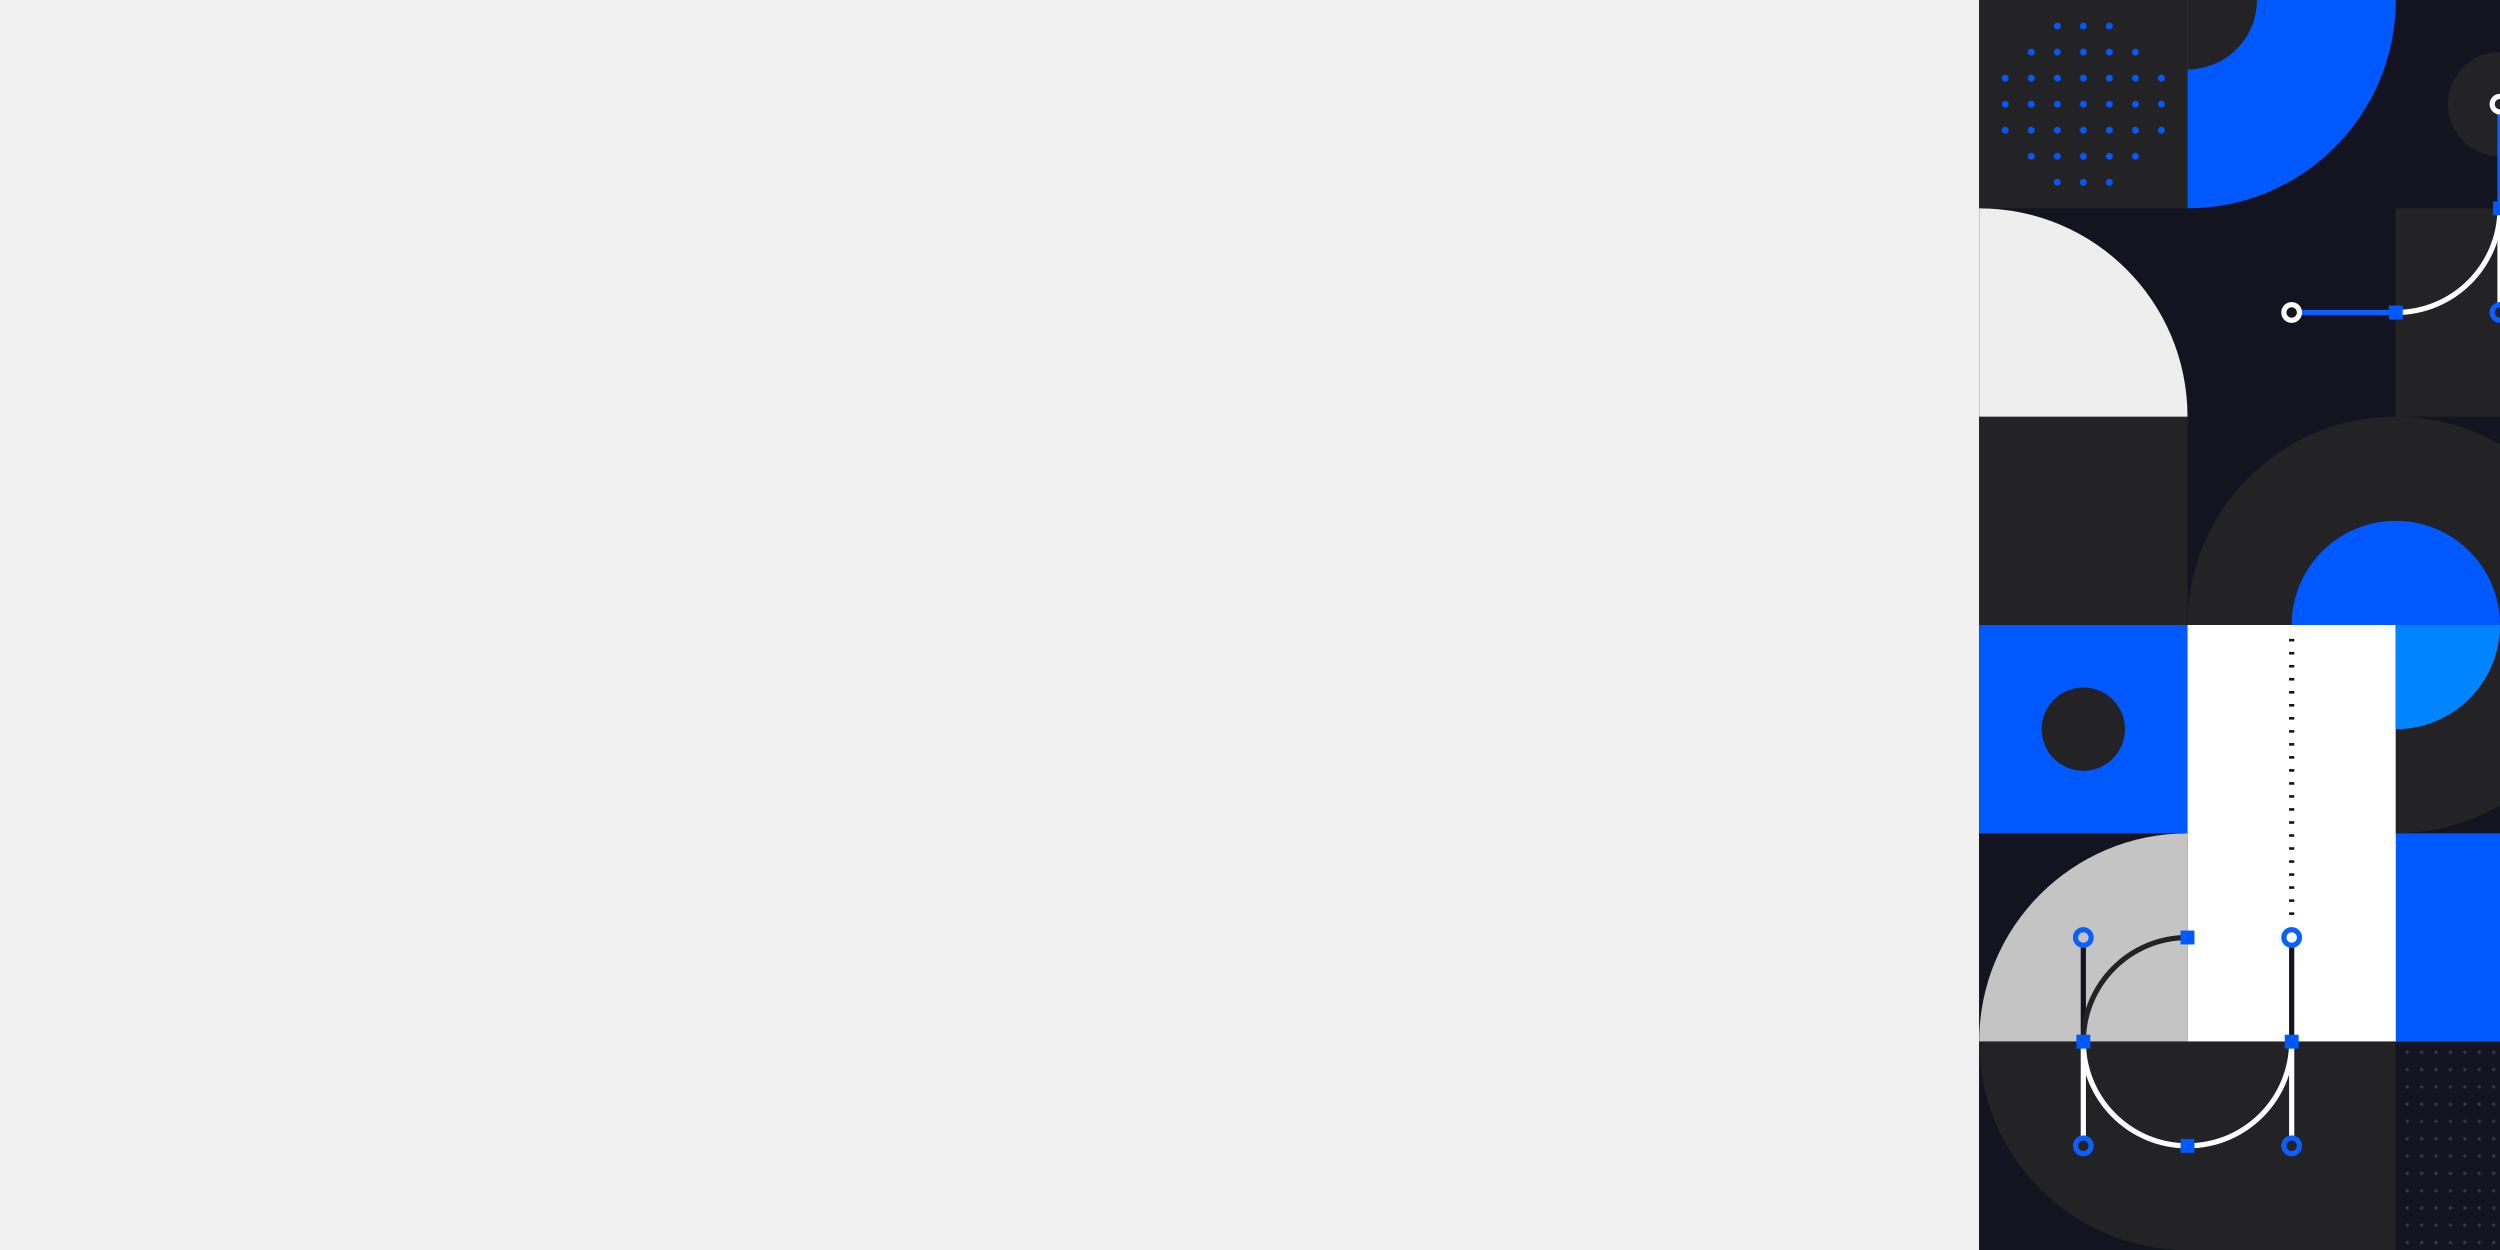
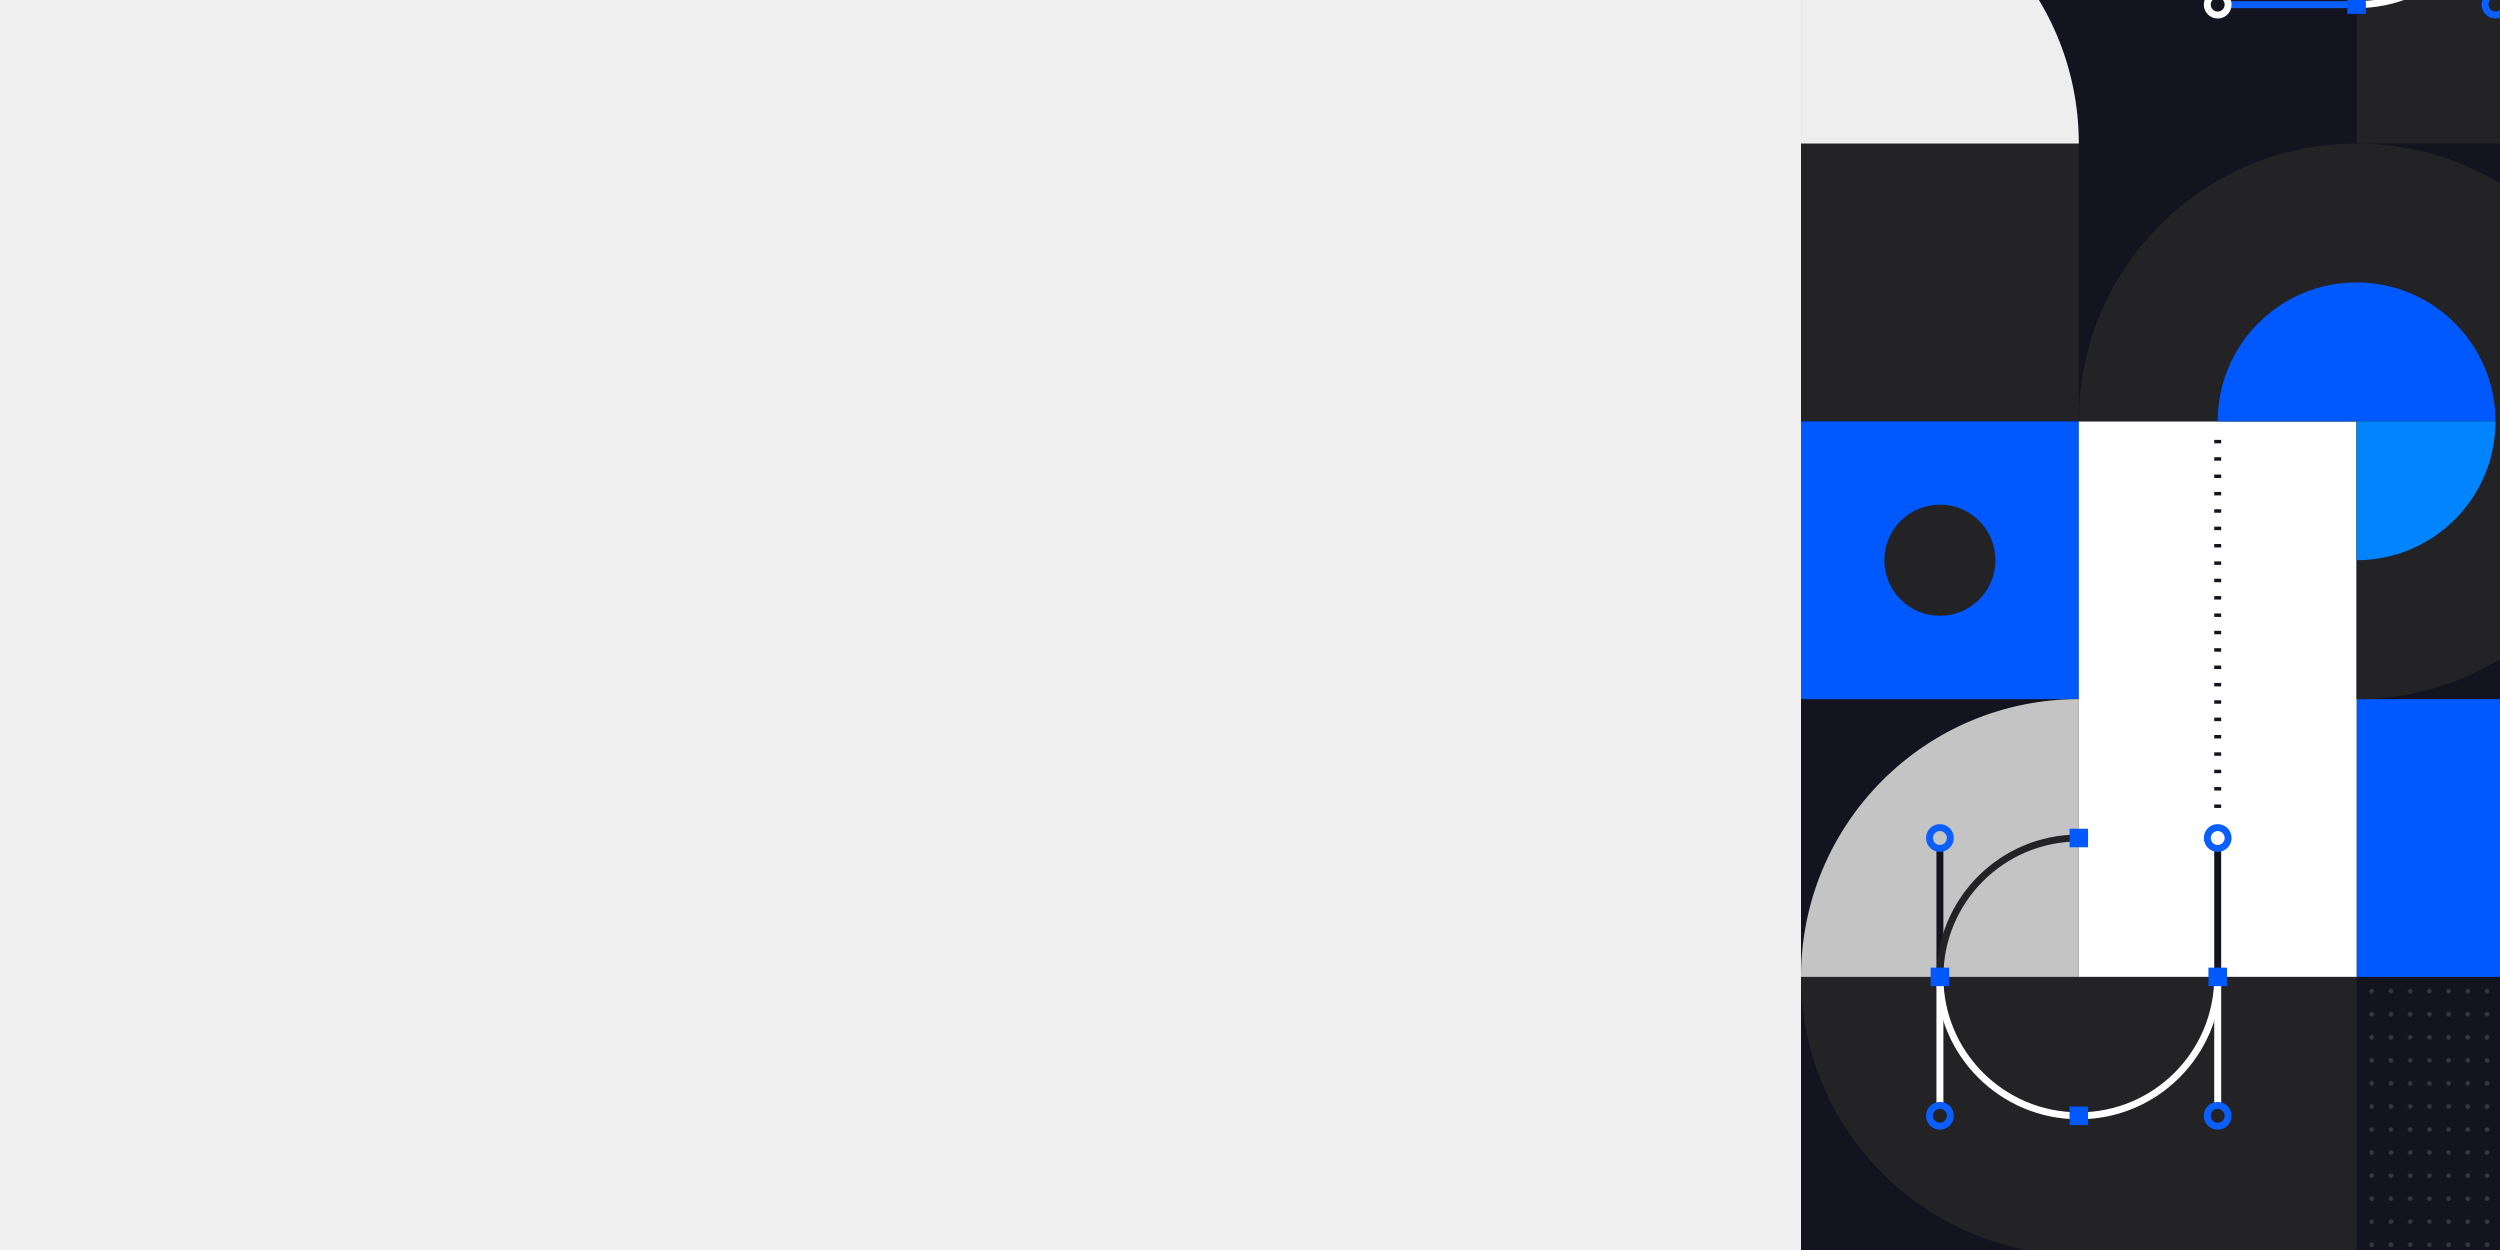
<svg xmlns="http://www.w3.org/2000/svg" viewBox="0 0 1440 720" fill="none">
  <defs>
    <clipPath id="clip0">
      <path d="M0 0h1440v720H0z" />
    </clipPath>
    <clipPath id="clip1">
      <path transform="rotate(-180 240 120)" d="M0 0h240v240H0z" />
    </clipPath>
    <clipPath id="clip2">
      <path transform="rotate(-180 720 240)" d="M0 0h240v240H0z" />
    </clipPath>
    <clipPath id="clip3">
      <path transform="rotate(-90 960 -240)" d="M0 0h240v240H0z" />
    </clipPath>
    <clipPath id="clip4">
      <path transform="translate(960 480)" d="M0 0h240v240H0z" />
    </clipPath>
    <pattern id="dots" x="0" y="0" width=".083" height=".083">
      <circle fill="#353747" cx="8.3" cy="8.3" r="2" />
    </pattern>
    <pattern id="blueDots" x="0" y="0" width=".2" height=".2">
      <circle fill="#0058ff" cx="20" cy="20" r="4" />
    </pattern>
    <style>
            .stroke {
                stroke-width: 6;
            }
            .primaryStroke {
                stroke: #0b5fff;
            }
            .whiteStroke {
                stroke: white;
            }
            .darkStroke {
                stroke: #13141f;
            }
            defs {
                clipPath {
                    path {
                        fill: white;
                    }
                }
            }
        </style>
  </defs>
-   <g transform="scale(.5) rotate(90 1440 720) translate(720, -840)" clip-path="url(#clip0)">
+   <g transform="scale(.6667) rotate(90 720 720) translate(-356, -836)" clip-path="url(#clip0)">
    <path fill="#13141F" d="M0 0h1440v720H0z" />
    <path fill="#13141f" d="M0 240h240v240H0zM240 480h240v240H240zM960 480h480v240H960zM480 240h720v240H480z" />
    <path fill="#232225" d="M0 480h240v240H0zM240 0h240v240H240zM480 480h240v240H480z" />
    <path fill="#0058FF" d="M720 480h240v240H720zM960 0h240v240H960z" />
    <path d="M480 480v240H240c0-132.548 107.452-240 240-240z" fill="#EEE" />
    <path d="M960 480h240v240c-132.55 0-240-107.452-240-240z" fill="#C4C4C4" />
    <rect x="720" y="240" width="480" height="240" fill="white" />
    <path d="M1440 240h-240v480c132.55 0 240-107.452 240-240V240zM720 480c-132.548 0-240-107.452-240-240S587.452 0 720 0s240 107.452 240 240H720v240z" fill="#232225" />
    <path d="M240 480H0V240c132.548 0 240 107.452 240 240z" fill="#0058FF" />
    <circle cx="120" cy="120" r="60" fill="#232225" />
    <circle cx="840" cy="600" r="48" fill="#232225" />
    <path d="M600 240c0-66.274 53.726-120 120-120v240c-66.274 0-120-53.726-120-120z" fill="#0058FF" />
    <path d="M840 240H720V120c66.274 0 120 53.726 120 120z" fill="#0084FF" />
    <path d="M80 480H0v-80c44.183 0 80 35.817 80 80z" fill="#232225" />
    <g class="stroke">
      <path class="primaryStroke" d="M130 120h110" />
      <path class="whiteStroke" d="M1310 360h-110M350 120H240M1310 600h-110" />
      <path class="darkStroke" d="M1090 600h110M1090 360h110" />
      <path class="primaryStroke" d="M360 350V240" />
      <circle cx="120" cy="120" r="9" class="whiteStroke" />
      <circle cx="360" cy="360" r="9" class="whiteStroke" />
      <circle cx="360" cy="120" r="9" class="primaryStroke" />
      <circle cx="1320" cy="360" r="9" class="primaryStroke" />
      <circle cx="1080" cy="360" r="9" class="primaryStroke" />
      <circle cx="1320" cy="600" r="9" class="primaryStroke" />
      <circle cx="1080" cy="600" r="9" class="primaryStroke" />
      <g clip-path="url(#clip1)">
        <circle cx="240" cy="240" r="120" transform="rotate(-180 240 240)" stroke="#fff" />
      </g>
      <g clip-path="url(#clip2)">
        <circle cx="1200" cy="480" r="120" transform="rotate(-180 1200 480)" stroke="#fff" />
      </g>
      <g clip-path="url(#clip3)">
        <circle cx="1200" cy="480" r="120" transform="rotate(-90 1200 480)" stroke="#fff" />
      </g>
      <g clip-path="url(#clip4)">
        <circle cx="1200" cy="480" r="120" stroke="#232225" />
      </g>
    </g>
    <path fill="#0058FF" d="M248 128h-16v-16h16zM368 248h-16v-16h16zM1208 368h-16v-16h16zM1328 488h-16v-16h16zM1192 592h16v16h-16zM1072 472h16v16h-16z" />
    <g fill="#0058ff">
      <rect x="40" y="520" width="150" height="150" fill="url(#blueDots)" />
      <circle cx="120" cy="510" r="4" />
      <circle cx="150" cy="510" r="4" />
      <circle cx="90" cy="510" r="4" />
      <circle cx="30" cy="570" r="4" />
      <circle cx="30" cy="600" r="4" />
      <circle cx="30" cy="630" r="4" />
      <circle cx="210" cy="570" r="4" />
      <circle cx="210" cy="600" r="4" />
      <circle cx="210" cy="630" r="4" />
      <circle cx="120" cy="690" r="4" />
      <circle cx="150" cy="690" r="4" />
      <circle cx="90" cy="690" r="4" />
    </g>
    <path d="M736 360L 1056 360" stroke="#13141F" stroke-width="6" stroke-dasharray="3 12" />
    <rect x="1204" y="36" fill="url(#dots)" width="240" height="200" />
  </g>
</svg>
